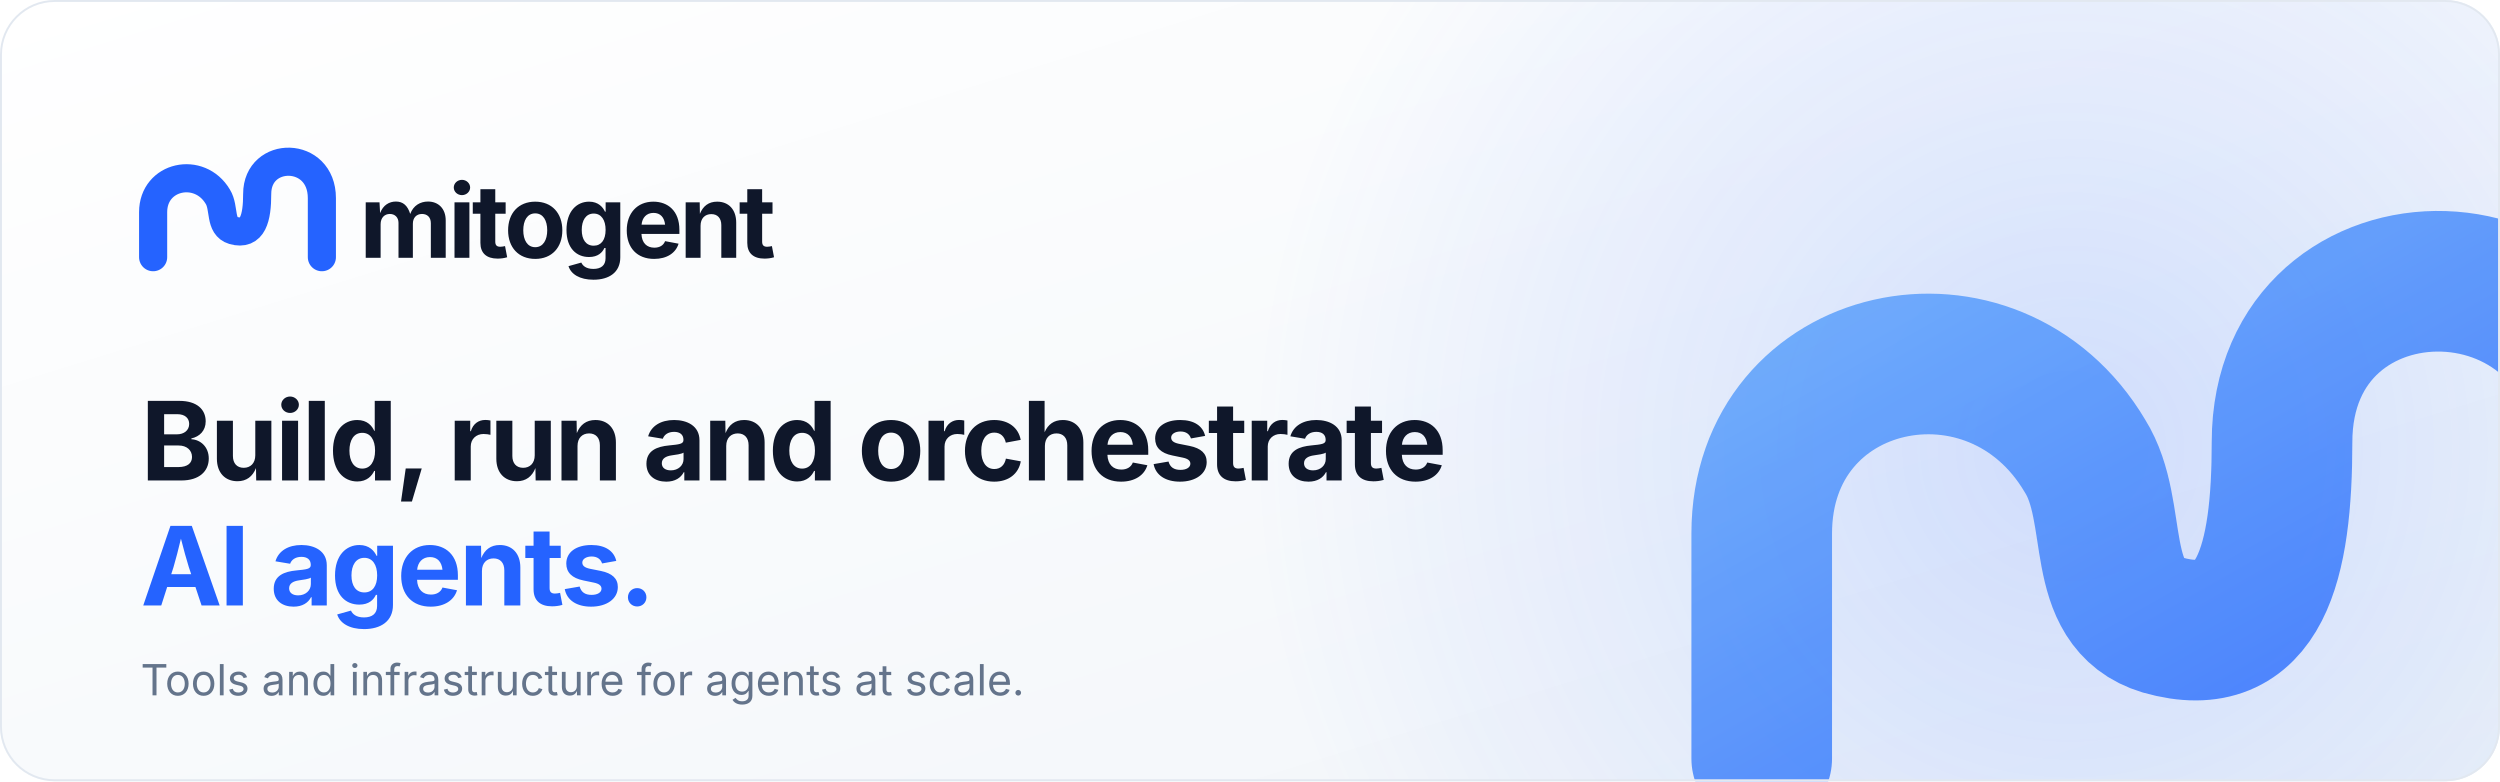
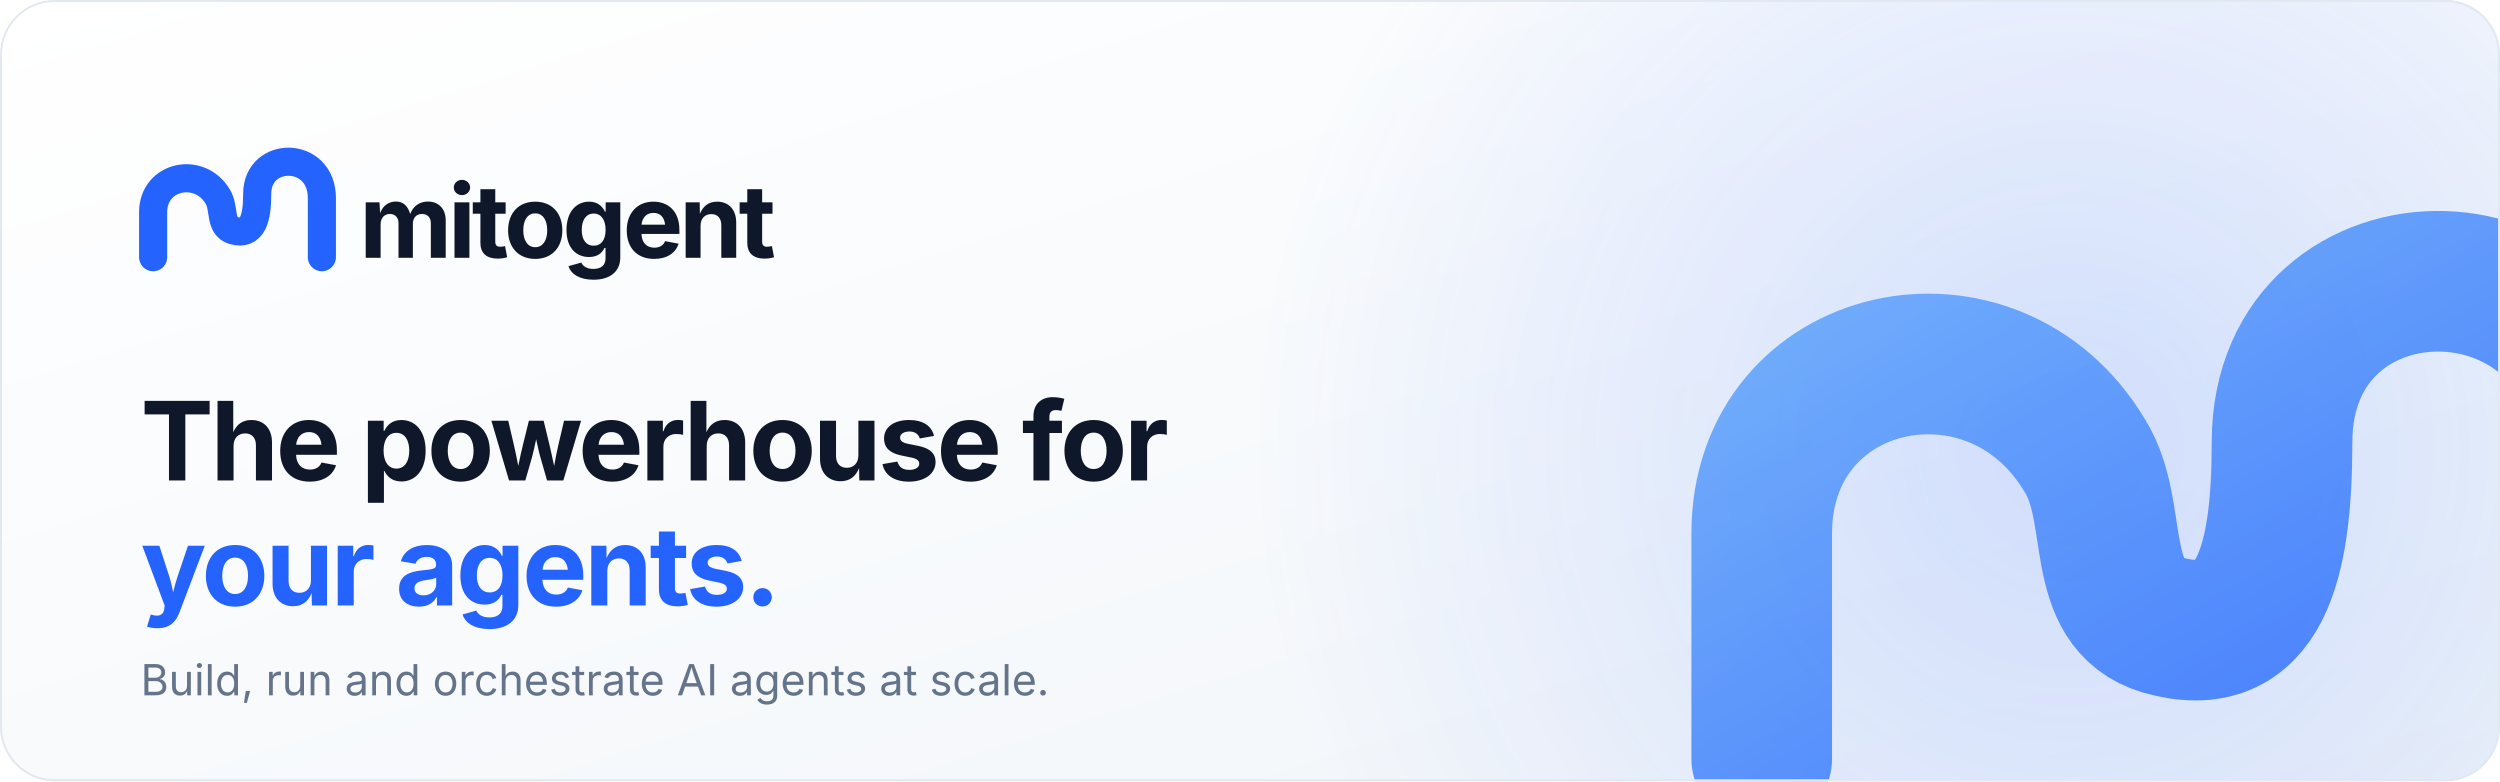
<svg xmlns="http://www.w3.org/2000/svg" width="1280" height="400" viewBox="0 0 1280 400">
  <defs>
    <linearGradient id="background" x1="0" y1="0" x2="1" y2="1">
      <stop offset="0" stop-color="#FFFFFF" />
      <stop offset="1" stop-color="#F1F5F9" />
    </linearGradient>
    <radialGradient id="glow" cx="0.5" cy="0.5" r="0.5">
      <stop offset="0" stop-color="#2563FF" stop-opacity="0.18" />
      <stop offset="1" stop-color="#2563FF" stop-opacity="0" />
    </radialGradient>
    <linearGradient id="markGradient" x1="0" y1="0" x2="1" y2="1">
      <stop offset="0" stop-color="#60A5FA" />
      <stop offset="1" stop-color="#2563FF" />
    </linearGradient>
    <clipPath id="card">
      <rect width="1280" height="400" rx="28" />
    </clipPath>
  </defs>
  <g clip-path="url(#card)">
    <rect width="1280" height="400" fill="url(#background)" />
    <circle cx="1060" cy="230" r="420" fill="url(#glow)" />
    <g transform="translate(830 50) scale(3.6)" opacity="0.85">
      <path d="M 20 94 L 20 62 C 20 36 53 29 66 51 C 71 59 67 72 77 75 C 91 79 94 66 94 49 C 94 18 140 18 140 52 L 140 94" fill="none" stroke="url(#markGradient)" stroke-width="20" stroke-linecap="round" stroke-linejoin="round" />
    </g>
  </g>
  <rect x="0.5" y="0.5" width="1279" height="399" rx="27.5" fill="none" stroke="#E2E8F0" />
  <g transform="translate(64 64) scale(0.72)">
    <path d="M 20 94 L 20 62 C 20 36 53 29 66 51 C 71 59 67 72 77 75 C 91 79 94 66 94 49 C 94 18 140 18 140 52 L 140 94" fill="none" stroke="#2563FF" stroke-width="20" stroke-linecap="round" stroke-linejoin="round" />
  </g>
  <text x="184" y="132" fill="#0F172A" font-family="Inter, 'Segoe UI', Helvetica, Arial, sans-serif" font-size="52" font-weight="650" letter-spacing="-2">mitogent</text>
-   <text x="72" y="246" fill="#0F172A" font-family="Inter, 'Segoe UI', Helvetica, Arial, sans-serif" font-size="56" font-weight="700" letter-spacing="-1.5">Build, run and orchestrate</text>
-   <text x="72" y="310" fill="#2563FF" font-family="Inter, 'Segoe UI', Helvetica, Arial, sans-serif" font-size="56" font-weight="700" letter-spacing="-1.5">AI agents.</text>
-   <text x="72" y="356" fill="#64748B" font-family="Inter, 'Segoe UI', Helvetica, Arial, sans-serif" font-size="22" font-weight="400">Tools and infrastructure for agents at scale.</text>
+   <text x="72" y="246" fill="#0F172A" font-family="Inter, 'Segoe UI', Helvetica, Arial, sans-serif" font-size="56" font-weight="700" letter-spacing="-1.5">The powerhouse for</text>
+   <text x="72" y="310" fill="#2563FF" font-family="Inter, 'Segoe UI', Helvetica, Arial, sans-serif" font-size="56" font-weight="700" letter-spacing="-1.5">your agents.</text>
+   <text x="72" y="356" fill="#64748B" font-family="Inter, 'Segoe UI', Helvetica, Arial, sans-serif" font-size="22" font-weight="400">Build, run and orchestrate AI agents at scale.</text>
</svg>
